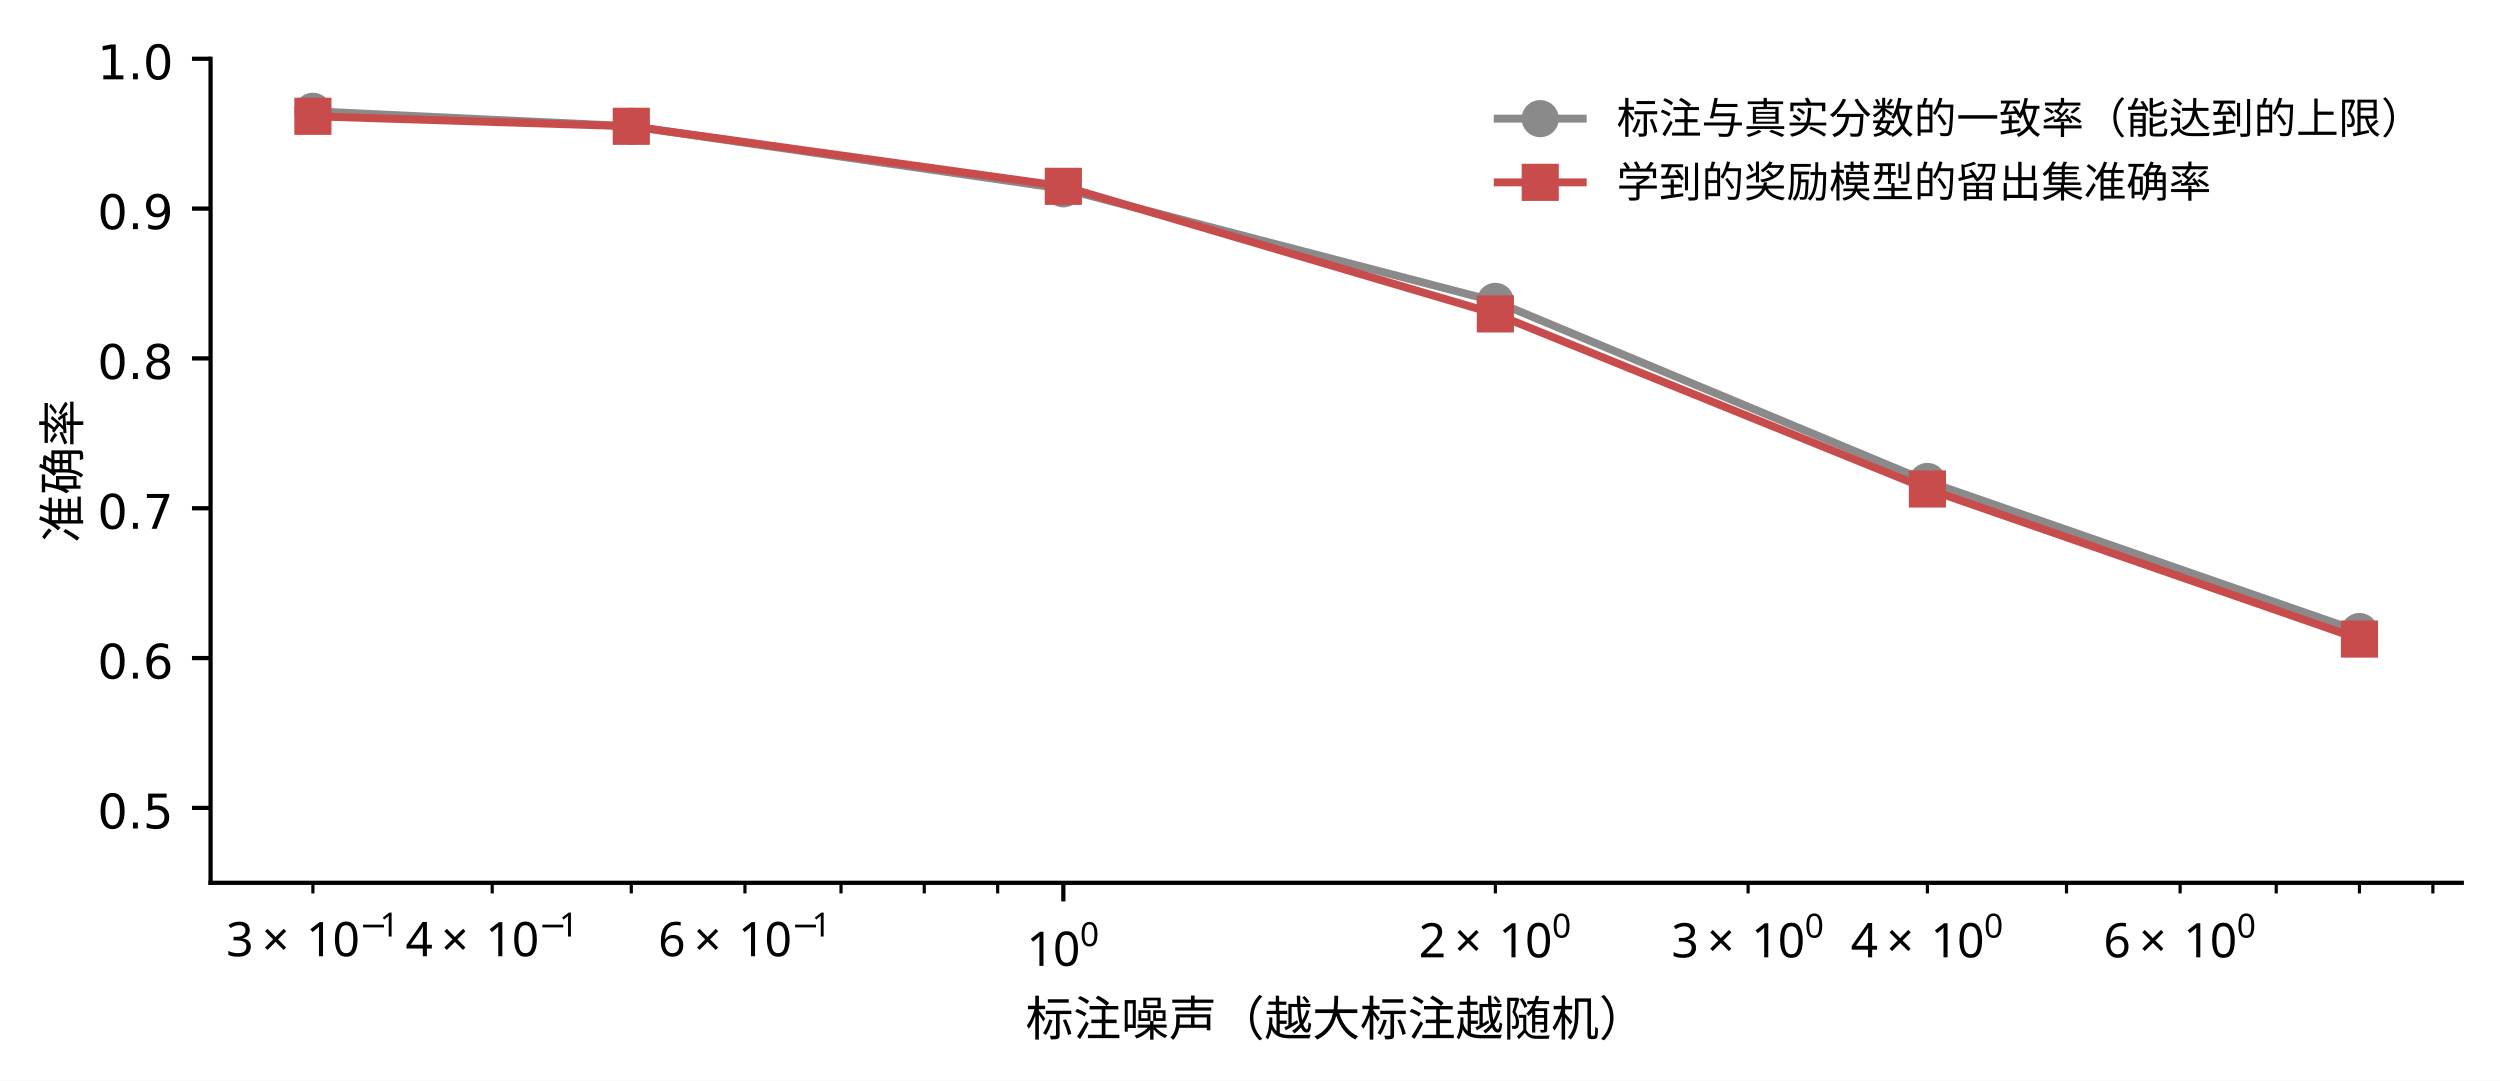
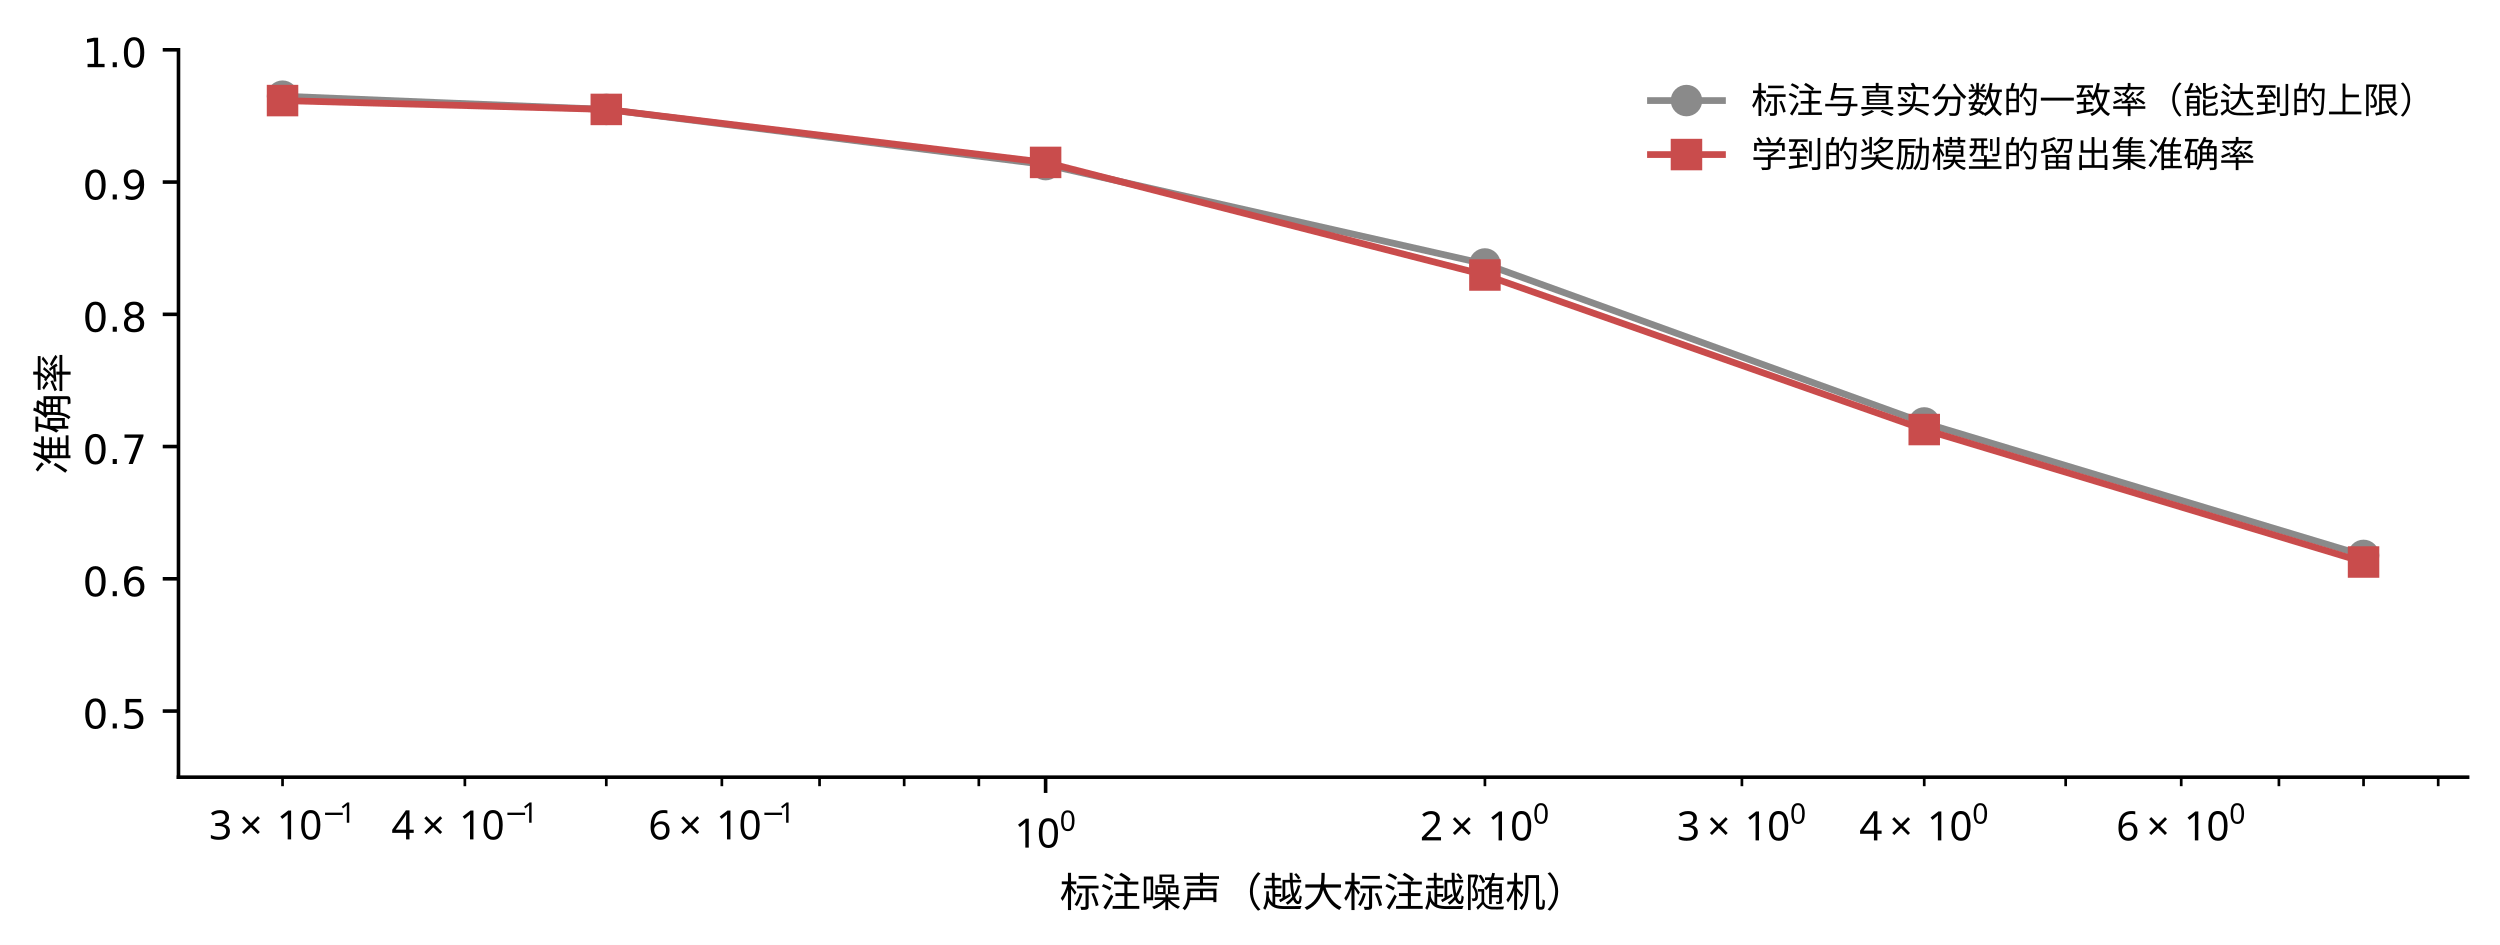
- <svg xmlns="http://www.w3.org/2000/svg" xmlns:xlink="http://www.w3.org/1999/xlink" width="470.946pt" height="203.582pt" viewBox="0 0 470.946 203.582" version="1.1">
+ <svg xmlns="http://www.w3.org/2000/svg" xmlns:xlink="http://www.w3.org/1999/xlink" width="555.6pt" height="210pt" viewBox="0 0 555.6 210" version="1.1">
  <defs>
    <style type="text/css">*{stroke-linejoin: round; stroke-linecap: butt}</style>
  </defs>
  <g id="figure_1">
    <g id="patch_1">
-       <path d="M 0 203.582  L 470.946 203.582  L 470.946 0  L 0 0  z " style="fill: #ffffff" />
+       <path d="M 0 210  L 555.6 210  L 555.6 0  L 0 0  z " style="fill: #ffffff" />
    </g>
    <g id="axes_1">
      <g id="patch_2">
-         <path d="M 39.666 166.302  L 463.746 166.302  L 463.746 11.07  L 39.666 11.07  z " style="fill: #ffffff" />
+         <path d="M 39.666 172.72  L 548.4 172.72  L 548.4 11.07  L 39.666 11.07  z " style="fill: #ffffff" />
      </g>
      <g id="matplotlib.axis_1">
        <g id="xtick_1">
          <g id="line2d_1">
            <defs>
-               <path id="mea41b04b14" d="M 0 0  L 0 3.5  " style="stroke: #000000; stroke-width: 0.8" />
+               <path id="m2cdb917ddc" d="M 0 0  L 0 3.5  " style="stroke: #000000; stroke-width: 0.8" />
            </defs>
            <g>
-               <use xlink:href="#mea41b04b14" x="200.309" y="166.302" style="stroke: #000000; stroke-width: 0.8" />
+               <use xlink:href="#m2cdb917ddc" x="232.376" y="172.72" style="stroke: #000000; stroke-width: 0.8" />
            </g>
          </g>
          <g id="text_1">
-             <g transform="translate(193.3791 182.122)">
+             <g transform="translate(225.446 188.5395)">
              <text>
                <tspan x="0" y="-0.175" style="font-size: 9px; font-family: 'Heiti SC'">1</tspan>
                <tspan x="4.986" y="-0.175" style="font-size: 9px; font-family: 'Heiti SC'">0</tspan>
                <tspan x="10.058" y="-3.892" style="font-size: 6.3px; font-family: 'Heiti SC'">0</tspan>
              </text>
            </g>
          </g>
        </g>
        <g id="xtick_2">
          <g id="line2d_2">
            <defs>
-               <path id="m3c02a8d9fa" d="M 0 0  L 0 2  " style="stroke: #000000; stroke-width: 0.6" />
+               <path id="m059cdf58fe" d="M 0 0  L 0 2  " style="stroke: #000000; stroke-width: 0.6" />
            </defs>
            <g>
-               <use xlink:href="#m3c02a8d9fa" x="58.943" y="166.302" style="stroke: #000000; stroke-width: 0.6" />
+               <use xlink:href="#m059cdf58fe" x="62.791" y="172.72" style="stroke: #000000; stroke-width: 0.6" />
            </g>
          </g>
          <g id="text_2">
-             <g transform="translate(42.60777 180.432)">
+             <g transform="translate(46.45564 186.8495)">
              <text>
                <tspan x="0" y="-0.295" style="font-size: 9px; font-family: 'Heiti SC'">3</tspan>
                <tspan x="6.739" y="-0.295" style="font-size: 9px; font-family: 'Heiti SC'">×</tspan>
                <tspan x="15.054" y="-0.295" style="font-size: 9px; font-family: 'Heiti SC'">1</tspan>
                <tspan x="20.04" y="-0.295" style="font-size: 9px; font-family: 'Heiti SC'">0</tspan>
                <tspan x="25.112" y="-4.013" style="font-size: 6.3px; font-family: 'Heiti SC'">−</tspan>
                <tspan x="28.93" y="-4.013" style="font-size: 6.3px; font-family: 'Heiti SC'">1</tspan>
              </text>
            </g>
          </g>
        </g>
        <g id="xtick_3">
          <g id="line2d_3">
            <g>
-               <use xlink:href="#m3c02a8d9fa" x="92.721" y="166.302" style="stroke: #000000; stroke-width: 0.6" />
+               <use xlink:href="#m059cdf58fe" x="103.312" y="172.72" style="stroke: #000000; stroke-width: 0.6" />
            </g>
          </g>
          <g id="text_3">
-             <g transform="translate(76.38641 180.432)">
+             <g transform="translate(86.97704 186.8495)">
              <text>
                <tspan x="0" y="-0.295" style="font-size: 9px; font-family: 'Heiti SC'">4</tspan>
                <tspan x="6.739" y="-0.295" style="font-size: 9px; font-family: 'Heiti SC'">×</tspan>
                <tspan x="15.054" y="-0.295" style="font-size: 9px; font-family: 'Heiti SC'">1</tspan>
                <tspan x="20.04" y="-0.295" style="font-size: 9px; font-family: 'Heiti SC'">0</tspan>
                <tspan x="25.112" y="-4.013" style="font-size: 6.3px; font-family: 'Heiti SC'">−</tspan>
                <tspan x="28.93" y="-4.013" style="font-size: 6.3px; font-family: 'Heiti SC'">1</tspan>
              </text>
            </g>
          </g>
        </g>
        <g id="xtick_4">
          <g id="line2d_4">
            <g>
-               <use xlink:href="#m3c02a8d9fa" x="118.922" y="166.302" style="stroke: #000000; stroke-width: 0.6" />
+               <use xlink:href="#m059cdf58fe" x="134.743" y="172.72" style="stroke: #000000; stroke-width: 0.6" />
            </g>
          </g>
        </g>
        <g id="xtick_5">
          <g id="line2d_5">
            <g>
-               <use xlink:href="#m3c02a8d9fa" x="140.33" y="166.302" style="stroke: #000000; stroke-width: 0.6" />
+               <use xlink:href="#m059cdf58fe" x="160.424" y="172.72" style="stroke: #000000; stroke-width: 0.6" />
            </g>
          </g>
          <g id="text_4">
-             <g transform="translate(123.9947 180.432)">
+             <g transform="translate(144.0887 186.8495)">
              <text>
                <tspan x="0" y="-0.295" style="font-size: 9px; font-family: 'Heiti SC'">6</tspan>
                <tspan x="6.739" y="-0.295" style="font-size: 9px; font-family: 'Heiti SC'">×</tspan>
                <tspan x="15.054" y="-0.295" style="font-size: 9px; font-family: 'Heiti SC'">1</tspan>
                <tspan x="20.04" y="-0.295" style="font-size: 9px; font-family: 'Heiti SC'">0</tspan>
                <tspan x="25.112" y="-4.013" style="font-size: 6.3px; font-family: 'Heiti SC'">−</tspan>
                <tspan x="28.93" y="-4.013" style="font-size: 6.3px; font-family: 'Heiti SC'">1</tspan>
              </text>
            </g>
          </g>
        </g>
        <g id="xtick_6">
          <g id="line2d_6">
            <g>
-               <use xlink:href="#m3c02a8d9fa" x="158.43" y="166.302" style="stroke: #000000; stroke-width: 0.6" />
+               <use xlink:href="#m059cdf58fe" x="182.137" y="172.72" style="stroke: #000000; stroke-width: 0.6" />
            </g>
          </g>
        </g>
        <g id="xtick_7">
          <g id="line2d_7">
            <g>
-               <use xlink:href="#m3c02a8d9fa" x="174.108" y="166.302" style="stroke: #000000; stroke-width: 0.6" />
+               <use xlink:href="#m059cdf58fe" x="200.945" y="172.72" style="stroke: #000000; stroke-width: 0.6" />
            </g>
          </g>
        </g>
        <g id="xtick_8">
          <g id="line2d_8">
            <g>
-               <use xlink:href="#m3c02a8d9fa" x="187.938" y="166.302" style="stroke: #000000; stroke-width: 0.6" />
+               <use xlink:href="#m059cdf58fe" x="217.535" y="172.72" style="stroke: #000000; stroke-width: 0.6" />
            </g>
          </g>
        </g>
        <g id="xtick_9">
          <g id="line2d_9">
            <g>
-               <use xlink:href="#m3c02a8d9fa" x="281.696" y="166.302" style="stroke: #000000; stroke-width: 0.6" />
+               <use xlink:href="#m059cdf58fe" x="330.009" y="172.72" style="stroke: #000000; stroke-width: 0.6" />
            </g>
          </g>
          <g id="text_5">
-             <g transform="translate(267.2511 180.522)">
+             <g transform="translate(315.5641 186.9395)">
              <text>
                <tspan x="0" y="-0.175" style="font-size: 9px; font-family: 'Heiti SC'">2</tspan>
                <tspan x="6.739" y="-0.175" style="font-size: 9px; font-family: 'Heiti SC'">×</tspan>
                <tspan x="15.054" y="-0.175" style="font-size: 9px; font-family: 'Heiti SC'">1</tspan>
                <tspan x="20.04" y="-0.175" style="font-size: 9px; font-family: 'Heiti SC'">0</tspan>
                <tspan x="25.112" y="-3.892" style="font-size: 6.3px; font-family: 'Heiti SC'">0</tspan>
              </text>
            </g>
          </g>
        </g>
        <g id="xtick_10">
          <g id="line2d_10">
            <g>
-               <use xlink:href="#m3c02a8d9fa" x="329.304" y="166.302" style="stroke: #000000; stroke-width: 0.6" />
+               <use xlink:href="#m059cdf58fe" x="387.121" y="172.72" style="stroke: #000000; stroke-width: 0.6" />
            </g>
          </g>
          <g id="text_6">
-             <g transform="translate(314.8594 180.522)">
+             <g transform="translate(372.6758 186.9395)">
              <text>
                <tspan x="0" y="-0.175" style="font-size: 9px; font-family: 'Heiti SC'">3</tspan>
                <tspan x="6.739" y="-0.175" style="font-size: 9px; font-family: 'Heiti SC'">×</tspan>
                <tspan x="15.054" y="-0.175" style="font-size: 9px; font-family: 'Heiti SC'">1</tspan>
                <tspan x="20.04" y="-0.175" style="font-size: 9px; font-family: 'Heiti SC'">0</tspan>
                <tspan x="25.112" y="-3.892" style="font-size: 6.3px; font-family: 'Heiti SC'">0</tspan>
              </text>
            </g>
          </g>
        </g>
        <g id="xtick_11">
          <g id="line2d_11">
            <g>
-               <use xlink:href="#m3c02a8d9fa" x="363.083" y="166.302" style="stroke: #000000; stroke-width: 0.6" />
+               <use xlink:href="#m059cdf58fe" x="427.642" y="172.72" style="stroke: #000000; stroke-width: 0.6" />
            </g>
          </g>
          <g id="text_7">
-             <g transform="translate(348.6381 180.522)">
+             <g transform="translate(413.1972 186.9395)">
              <text>
                <tspan x="0" y="-0.175" style="font-size: 9px; font-family: 'Heiti SC'">4</tspan>
                <tspan x="6.739" y="-0.175" style="font-size: 9px; font-family: 'Heiti SC'">×</tspan>
                <tspan x="15.054" y="-0.175" style="font-size: 9px; font-family: 'Heiti SC'">1</tspan>
                <tspan x="20.04" y="-0.175" style="font-size: 9px; font-family: 'Heiti SC'">0</tspan>
                <tspan x="25.112" y="-3.892" style="font-size: 6.3px; font-family: 'Heiti SC'">0</tspan>
              </text>
            </g>
          </g>
        </g>
        <g id="xtick_12">
          <g id="line2d_12">
            <g>
-               <use xlink:href="#m3c02a8d9fa" x="389.284" y="166.302" style="stroke: #000000; stroke-width: 0.6" />
+               <use xlink:href="#m059cdf58fe" x="459.073" y="172.72" style="stroke: #000000; stroke-width: 0.6" />
            </g>
          </g>
        </g>
        <g id="xtick_13">
          <g id="line2d_13">
            <g>
-               <use xlink:href="#m3c02a8d9fa" x="410.691" y="166.302" style="stroke: #000000; stroke-width: 0.6" />
+               <use xlink:href="#m059cdf58fe" x="484.754" y="172.72" style="stroke: #000000; stroke-width: 0.6" />
            </g>
          </g>
          <g id="text_8">
-             <g transform="translate(396.2464 180.522)">
+             <g transform="translate(470.3089 186.9395)">
              <text>
                <tspan x="0" y="-0.175" style="font-size: 9px; font-family: 'Heiti SC'">6</tspan>
                <tspan x="6.739" y="-0.175" style="font-size: 9px; font-family: 'Heiti SC'">×</tspan>
                <tspan x="15.054" y="-0.175" style="font-size: 9px; font-family: 'Heiti SC'">1</tspan>
                <tspan x="20.04" y="-0.175" style="font-size: 9px; font-family: 'Heiti SC'">0</tspan>
                <tspan x="25.112" y="-3.892" style="font-size: 6.3px; font-family: 'Heiti SC'">0</tspan>
              </text>
            </g>
          </g>
        </g>
        <g id="xtick_14">
          <g id="line2d_14">
            <g>
-               <use xlink:href="#m3c02a8d9fa" x="428.791" y="166.302" style="stroke: #000000; stroke-width: 0.6" />
+               <use xlink:href="#m059cdf58fe" x="506.467" y="172.72" style="stroke: #000000; stroke-width: 0.6" />
            </g>
          </g>
        </g>
        <g id="xtick_15">
          <g id="line2d_15">
            <g>
-               <use xlink:href="#m3c02a8d9fa" x="444.47" y="166.302" style="stroke: #000000; stroke-width: 0.6" />
+               <use xlink:href="#m059cdf58fe" x="525.275" y="172.72" style="stroke: #000000; stroke-width: 0.6" />
            </g>
          </g>
        </g>
        <g id="xtick_16">
          <g id="line2d_16">
            <g>
-               <use xlink:href="#m3c02a8d9fa" x="458.3" y="166.302" style="stroke: #000000; stroke-width: 0.6" />
+               <use xlink:href="#m059cdf58fe" x="541.866" y="172.72" style="stroke: #000000; stroke-width: 0.6" />
            </g>
          </g>
        </g>
        <g id="text_9">
-           <text style="font-size: 9px; font-family: 'Heiti SC', 'Heiti TC', 'Arial Unicode MS', 'DejaVu Sans'; text-anchor: middle" x="251.706" y="195.122" transform="rotate(-0 251.7064 195.122)">标注噪声（越大标注越随机）</text>
+           <text style="font-size: 9px; font-family: 'Heiti SC', 'Heiti TC', 'Arial Unicode MS', 'DejaVu Sans'; text-anchor: middle" x="294.033" y="201.54" transform="rotate(-0 294.033 201.5395)">标注噪声（越大标注越随机）</text>
        </g>
      </g>
      <g id="matplotlib.axis_2">
        <g id="ytick_1">
          <g id="line2d_17">
            <defs>
-               <path id="mbac1a7bd12" d="M 0 0  L -3.5 0  " style="stroke: #000000; stroke-width: 0.8" />
+               <path id="m5a6c2aa1b5" d="M 0 0  L -3.5 0  " style="stroke: #000000; stroke-width: 0.8" />
            </defs>
            <g>
-               <use xlink:href="#mbac1a7bd12" x="39.666" y="152.19" style="stroke: #000000; stroke-width: 0.8" />
+               <use xlink:href="#m5a6c2aa1b5" x="39.666" y="158.024" style="stroke: #000000; stroke-width: 0.8" />
            </g>
          </g>
          <g id="text_10">
-             <text style="font-size: 9px; font-family: 'Heiti SC', 'Heiti TC', 'Arial Unicode MS', 'DejaVu Sans'; text-anchor: end" x="32.666" y="156.06" transform="rotate(-0 32.66641 156.06)">0.5</text>
+             <text style="font-size: 9px; font-family: 'Heiti SC', 'Heiti TC', 'Arial Unicode MS', 'DejaVu Sans'; text-anchor: end" x="32.666" y="161.894" transform="rotate(-0 32.66641 161.8941)">0.5</text>
          </g>
        </g>
        <g id="ytick_2">
          <g id="line2d_18">
            <g>
-               <use xlink:href="#mbac1a7bd12" x="39.666" y="123.966" style="stroke: #000000; stroke-width: 0.8" />
+               <use xlink:href="#m5a6c2aa1b5" x="39.666" y="128.633" style="stroke: #000000; stroke-width: 0.8" />
            </g>
          </g>
          <g id="text_11">
-             <text style="font-size: 9px; font-family: 'Heiti SC', 'Heiti TC', 'Arial Unicode MS', 'DejaVu Sans'; text-anchor: end" x="32.666" y="127.836" transform="rotate(-0 32.66641 127.836)">0.6</text>
+             <text style="font-size: 9px; font-family: 'Heiti SC', 'Heiti TC', 'Arial Unicode MS', 'DejaVu Sans'; text-anchor: end" x="32.666" y="132.503" transform="rotate(-0 32.66641 132.5033)">0.6</text>
          </g>
        </g>
        <g id="ytick_3">
          <g id="line2d_19">
            <g>
-               <use xlink:href="#mbac1a7bd12" x="39.666" y="95.742" style="stroke: #000000; stroke-width: 0.8" />
+               <use xlink:href="#m5a6c2aa1b5" x="39.666" y="99.242" style="stroke: #000000; stroke-width: 0.8" />
            </g>
          </g>
          <g id="text_12">
-             <text style="font-size: 9px; font-family: 'Heiti SC', 'Heiti TC', 'Arial Unicode MS', 'DejaVu Sans'; text-anchor: end" x="32.666" y="99.612" transform="rotate(-0 32.66641 99.612)">0.7</text>
+             <text style="font-size: 9px; font-family: 'Heiti SC', 'Heiti TC', 'Arial Unicode MS', 'DejaVu Sans'; text-anchor: end" x="32.666" y="103.112" transform="rotate(-0 32.66641 103.1125)">0.7</text>
          </g>
        </g>
        <g id="ytick_4">
          <g id="line2d_20">
            <g>
-               <use xlink:href="#mbac1a7bd12" x="39.666" y="67.518" style="stroke: #000000; stroke-width: 0.8" />
+               <use xlink:href="#m5a6c2aa1b5" x="39.666" y="69.852" style="stroke: #000000; stroke-width: 0.8" />
            </g>
          </g>
          <g id="text_13">
-             <text style="font-size: 9px; font-family: 'Heiti SC', 'Heiti TC', 'Arial Unicode MS', 'DejaVu Sans'; text-anchor: end" x="32.666" y="71.388" transform="rotate(-0 32.66641 71.388)">0.8</text>
+             <text style="font-size: 9px; font-family: 'Heiti SC', 'Heiti TC', 'Arial Unicode MS', 'DejaVu Sans'; text-anchor: end" x="32.666" y="73.722" transform="rotate(-0 32.66641 73.72164)">0.8</text>
          </g>
        </g>
        <g id="ytick_5">
          <g id="line2d_21">
            <g>
-               <use xlink:href="#mbac1a7bd12" x="39.666" y="39.294" style="stroke: #000000; stroke-width: 0.8" />
+               <use xlink:href="#m5a6c2aa1b5" x="39.666" y="40.461" style="stroke: #000000; stroke-width: 0.8" />
            </g>
          </g>
          <g id="text_14">
-             <text style="font-size: 9px; font-family: 'Heiti SC', 'Heiti TC', 'Arial Unicode MS', 'DejaVu Sans'; text-anchor: end" x="32.666" y="43.164" transform="rotate(-0 32.66641 43.164)">0.9</text>
+             <text style="font-size: 9px; font-family: 'Heiti SC', 'Heiti TC', 'Arial Unicode MS', 'DejaVu Sans'; text-anchor: end" x="32.666" y="44.331" transform="rotate(-0 32.66641 44.33082)">0.9</text>
          </g>
        </g>
        <g id="ytick_6">
          <g id="line2d_22">
            <g>
-               <use xlink:href="#mbac1a7bd12" x="39.666" y="11.07" style="stroke: #000000; stroke-width: 0.8" />
+               <use xlink:href="#m5a6c2aa1b5" x="39.666" y="11.07" style="stroke: #000000; stroke-width: 0.8" />
            </g>
          </g>
          <g id="text_15">
            <text style="font-size: 9px; font-family: 'Heiti SC', 'Heiti TC', 'Arial Unicode MS', 'DejaVu Sans'; text-anchor: end" x="32.666" y="14.94" transform="rotate(-0 32.66641 14.94)">1.0</text>
          </g>
        </g>
        <g id="text_16">
-           <text style="font-size: 9px; font-family: 'Heiti SC', 'Heiti TC', 'Arial Unicode MS', 'DejaVu Sans'; text-anchor: middle" x="14.94" y="88.686" transform="rotate(-90 14.94 88.686)">准确率</text>
+           <text style="font-size: 9px; font-family: 'Heiti SC', 'Heiti TC', 'Arial Unicode MS', 'DejaVu Sans'; text-anchor: middle" x="14.94" y="91.895" transform="rotate(-90 14.94 91.89476)">准确率</text>
        </g>
      </g>
      <g id="line2d_23">
-         <path d="M 58.943 20.965  L 118.922 23.792  L 200.309 35.572  L 281.696 56.775  L 363.083 90.7  L 444.47 118.971  " clip-path="url(#p275af84be4)" style="fill: none; stroke: #8a8a8a; stroke-width: 1.5; stroke-linecap: square" />
+         <path d="M 62.791 21.374  L 134.743 24.318  L 232.376 36.585  L 330.009 58.664  L 427.642 93.992  L 525.275 123.432  " clip-path="url(#pb32ae15fc6)" style="fill: none; stroke: #8a8a8a; stroke-width: 1.5; stroke-linecap: square" />
        <defs>
-           <path id="m31dc25ff1c" d="M 0 3  C 0.796 3 1.559 2.684 2.121 2.121  C 2.684 1.559 3 0.796 3 0  C 3 -0.796 2.684 -1.559 2.121 -2.121  C 1.559 -2.684 0.796 -3 0 -3  C -0.796 -3 -1.559 -2.684 -2.121 -2.121  C -2.684 -1.559 -3 -0.796 -3 0  C -3 0.796 -2.684 1.559 -2.121 2.121  C -1.559 2.684 -0.796 3 0 3  z " style="stroke: #8a8a8a" />
+           <path id="m41f82bed8d" d="M 0 3  C 0.796 3 1.559 2.684 2.121 2.121  C 2.684 1.559 3 0.796 3 0  C 3 -0.796 2.684 -1.559 2.121 -2.121  C 1.559 -2.684 0.796 -3 0 -3  C -0.796 -3 -1.559 -2.684 -2.121 -2.121  C -2.684 -1.559 -3 -0.796 -3 0  C -3 0.796 -2.684 1.559 -2.121 2.121  C -1.559 2.684 -0.796 3 0 3  z " style="stroke: #8a8a8a" />
        </defs>
-         <g clip-path="url(#p275af84be4)">
-           <use xlink:href="#m31dc25ff1c" x="58.943" y="20.965" style="fill: #8a8a8a; stroke: #8a8a8a" />
-           <use xlink:href="#m31dc25ff1c" x="118.922" y="23.792" style="fill: #8a8a8a; stroke: #8a8a8a" />
-           <use xlink:href="#m31dc25ff1c" x="200.309" y="35.572" style="fill: #8a8a8a; stroke: #8a8a8a" />
-           <use xlink:href="#m31dc25ff1c" x="281.696" y="56.775" style="fill: #8a8a8a; stroke: #8a8a8a" />
-           <use xlink:href="#m31dc25ff1c" x="363.083" y="90.7" style="fill: #8a8a8a; stroke: #8a8a8a" />
-           <use xlink:href="#m31dc25ff1c" x="444.47" y="118.971" style="fill: #8a8a8a; stroke: #8a8a8a" />
+         <g clip-path="url(#pb32ae15fc6)">
+           <use xlink:href="#m41f82bed8d" x="62.791" y="21.374" style="fill: #8a8a8a; stroke: #8a8a8a" />
+           <use xlink:href="#m41f82bed8d" x="134.743" y="24.318" style="fill: #8a8a8a; stroke: #8a8a8a" />
+           <use xlink:href="#m41f82bed8d" x="232.376" y="36.585" style="fill: #8a8a8a; stroke: #8a8a8a" />
+           <use xlink:href="#m41f82bed8d" x="330.009" y="58.664" style="fill: #8a8a8a; stroke: #8a8a8a" />
+           <use xlink:href="#m41f82bed8d" x="427.642" y="93.992" style="fill: #8a8a8a; stroke: #8a8a8a" />
+           <use xlink:href="#m41f82bed8d" x="525.275" y="123.432" style="fill: #8a8a8a; stroke: #8a8a8a" />
        </g>
      </g>
      <g id="line2d_24">
-         <path d="M 58.943 21.907  L 118.922 23.792  L 200.309 35.1  L 281.696 59.131  L 363.083 92.114  L 444.47 120.385  " clip-path="url(#p275af84be4)" style="fill: none; stroke: #c94c4c; stroke-width: 1.5; stroke-linecap: square" />
+         <path d="M 62.791 22.355  L 134.743 24.318  L 232.376 36.094  L 330.009 61.118  L 427.642 95.464  L 525.275 124.904  " clip-path="url(#pb32ae15fc6)" style="fill: none; stroke: #c94c4c; stroke-width: 1.5; stroke-linecap: square" />
        <defs>
-           <path id="m1a275e22ec" d="M -3 3  L 3 3  L 3 -3  L -3 -3  z " style="stroke: #c94c4c; stroke-linejoin: miter" />
+           <path id="mdad819a627" d="M -3 3  L 3 3  L 3 -3  L -3 -3  z " style="stroke: #c94c4c; stroke-linejoin: miter" />
        </defs>
-         <g clip-path="url(#p275af84be4)">
-           <use xlink:href="#m1a275e22ec" x="58.943" y="21.907" style="fill: #c94c4c; stroke: #c94c4c; stroke-linejoin: miter" />
-           <use xlink:href="#m1a275e22ec" x="118.922" y="23.792" style="fill: #c94c4c; stroke: #c94c4c; stroke-linejoin: miter" />
-           <use xlink:href="#m1a275e22ec" x="200.309" y="35.1" style="fill: #c94c4c; stroke: #c94c4c; stroke-linejoin: miter" />
-           <use xlink:href="#m1a275e22ec" x="281.696" y="59.131" style="fill: #c94c4c; stroke: #c94c4c; stroke-linejoin: miter" />
-           <use xlink:href="#m1a275e22ec" x="363.083" y="92.114" style="fill: #c94c4c; stroke: #c94c4c; stroke-linejoin: miter" />
-           <use xlink:href="#m1a275e22ec" x="444.47" y="120.385" style="fill: #c94c4c; stroke: #c94c4c; stroke-linejoin: miter" />
+         <g clip-path="url(#pb32ae15fc6)">
+           <use xlink:href="#mdad819a627" x="62.791" y="22.355" style="fill: #c94c4c; stroke: #c94c4c; stroke-linejoin: miter" />
+           <use xlink:href="#mdad819a627" x="134.743" y="24.318" style="fill: #c94c4c; stroke: #c94c4c; stroke-linejoin: miter" />
+           <use xlink:href="#mdad819a627" x="232.376" y="36.094" style="fill: #c94c4c; stroke: #c94c4c; stroke-linejoin: miter" />
+           <use xlink:href="#mdad819a627" x="330.009" y="61.118" style="fill: #c94c4c; stroke: #c94c4c; stroke-linejoin: miter" />
+           <use xlink:href="#mdad819a627" x="427.642" y="95.464" style="fill: #c94c4c; stroke: #c94c4c; stroke-linejoin: miter" />
+           <use xlink:href="#mdad819a627" x="525.275" y="124.904" style="fill: #c94c4c; stroke: #c94c4c; stroke-linejoin: miter" />
        </g>
      </g>
      <g id="patch_3">
-         <path d="M 39.666 166.302  L 39.666 11.07  " style="fill: none; stroke: #000000; stroke-width: 0.8; stroke-linejoin: miter; stroke-linecap: square" />
+         <path d="M 39.666 172.72  L 39.666 11.07  " style="fill: none; stroke: #000000; stroke-width: 0.8; stroke-linejoin: miter; stroke-linecap: square" />
      </g>
      <g id="patch_4">
-         <path d="M 39.666 166.302  L 463.746 166.302  " style="fill: none; stroke: #000000; stroke-width: 0.8; stroke-linejoin: miter; stroke-linecap: square" />
+         <path d="M 39.666 172.72  L 548.4 172.72  " style="fill: none; stroke: #000000; stroke-width: 0.8; stroke-linejoin: miter; stroke-linecap: square" />
      </g>
      <g id="legend_1">
        <g id="line2d_25">
-           <path d="M 282.146 22.35  L 290.146 22.35  L 298.146 22.35  " style="fill: none; stroke: #8a8a8a; stroke-width: 1.5; stroke-linecap: square" />
+           <path d="M 366.8 22.35  L 374.8 22.35  L 382.8 22.35  " style="fill: none; stroke: #8a8a8a; stroke-width: 1.5; stroke-linecap: square" />
          <g>
-             <use xlink:href="#m31dc25ff1c" x="290.146" y="22.35" style="fill: #8a8a8a; stroke: #8a8a8a" />
+             <use xlink:href="#m41f82bed8d" x="374.8" y="22.35" style="fill: #8a8a8a; stroke: #8a8a8a" />
          </g>
        </g>
        <g id="text_17">
-           <text style="font-size: 8px; font-family: 'Heiti SC', 'Heiti TC', 'Arial Unicode MS', 'DejaVu Sans'; text-anchor: start" x="304.546" y="25.15" transform="rotate(-0 304.5464 25.15)">标注与真实分数的一致率（能达到的上限）</text>
+           <text style="font-size: 8px; font-family: 'Heiti SC', 'Heiti TC', 'Arial Unicode MS', 'DejaVu Sans'; text-anchor: start" x="389.2" y="25.15" transform="rotate(-0 389.1995 25.15)">标注与真实分数的一致率（能达到的上限）</text>
        </g>
        <g id="line2d_26">
-           <path d="M 282.146 34.35  L 290.146 34.35  L 298.146 34.35  " style="fill: none; stroke: #c94c4c; stroke-width: 1.5; stroke-linecap: square" />
+           <path d="M 366.8 34.35  L 374.8 34.35  L 382.8 34.35  " style="fill: none; stroke: #c94c4c; stroke-width: 1.5; stroke-linecap: square" />
          <g>
-             <use xlink:href="#m1a275e22ec" x="290.146" y="34.35" style="fill: #c94c4c; stroke: #c94c4c; stroke-linejoin: miter" />
+             <use xlink:href="#mdad819a627" x="374.8" y="34.35" style="fill: #c94c4c; stroke: #c94c4c; stroke-linejoin: miter" />
          </g>
        </g>
        <g id="text_18">
-           <text style="font-size: 8px; font-family: 'Heiti SC', 'Heiti TC', 'Arial Unicode MS', 'DejaVu Sans'; text-anchor: start" x="304.546" y="37.15" transform="rotate(-0 304.5464 37.15)">学到的奖励模型的留出集准确率</text>
+           <text style="font-size: 8px; font-family: 'Heiti SC', 'Heiti TC', 'Arial Unicode MS', 'DejaVu Sans'; text-anchor: start" x="389.2" y="37.15" transform="rotate(-0 389.1995 37.15)">学到的奖励模型的留出集准确率</text>
        </g>
      </g>
    </g>
  </g>
  <defs>
-     <clipPath id="p275af84be4">
-       <rect x="39.666" y="11.07" width="424.08" height="155.232" />
+     <clipPath id="pb32ae15fc6">
+       <rect x="39.666" y="11.07" width="508.733" height="161.65" />
    </clipPath>
  </defs>
</svg>
